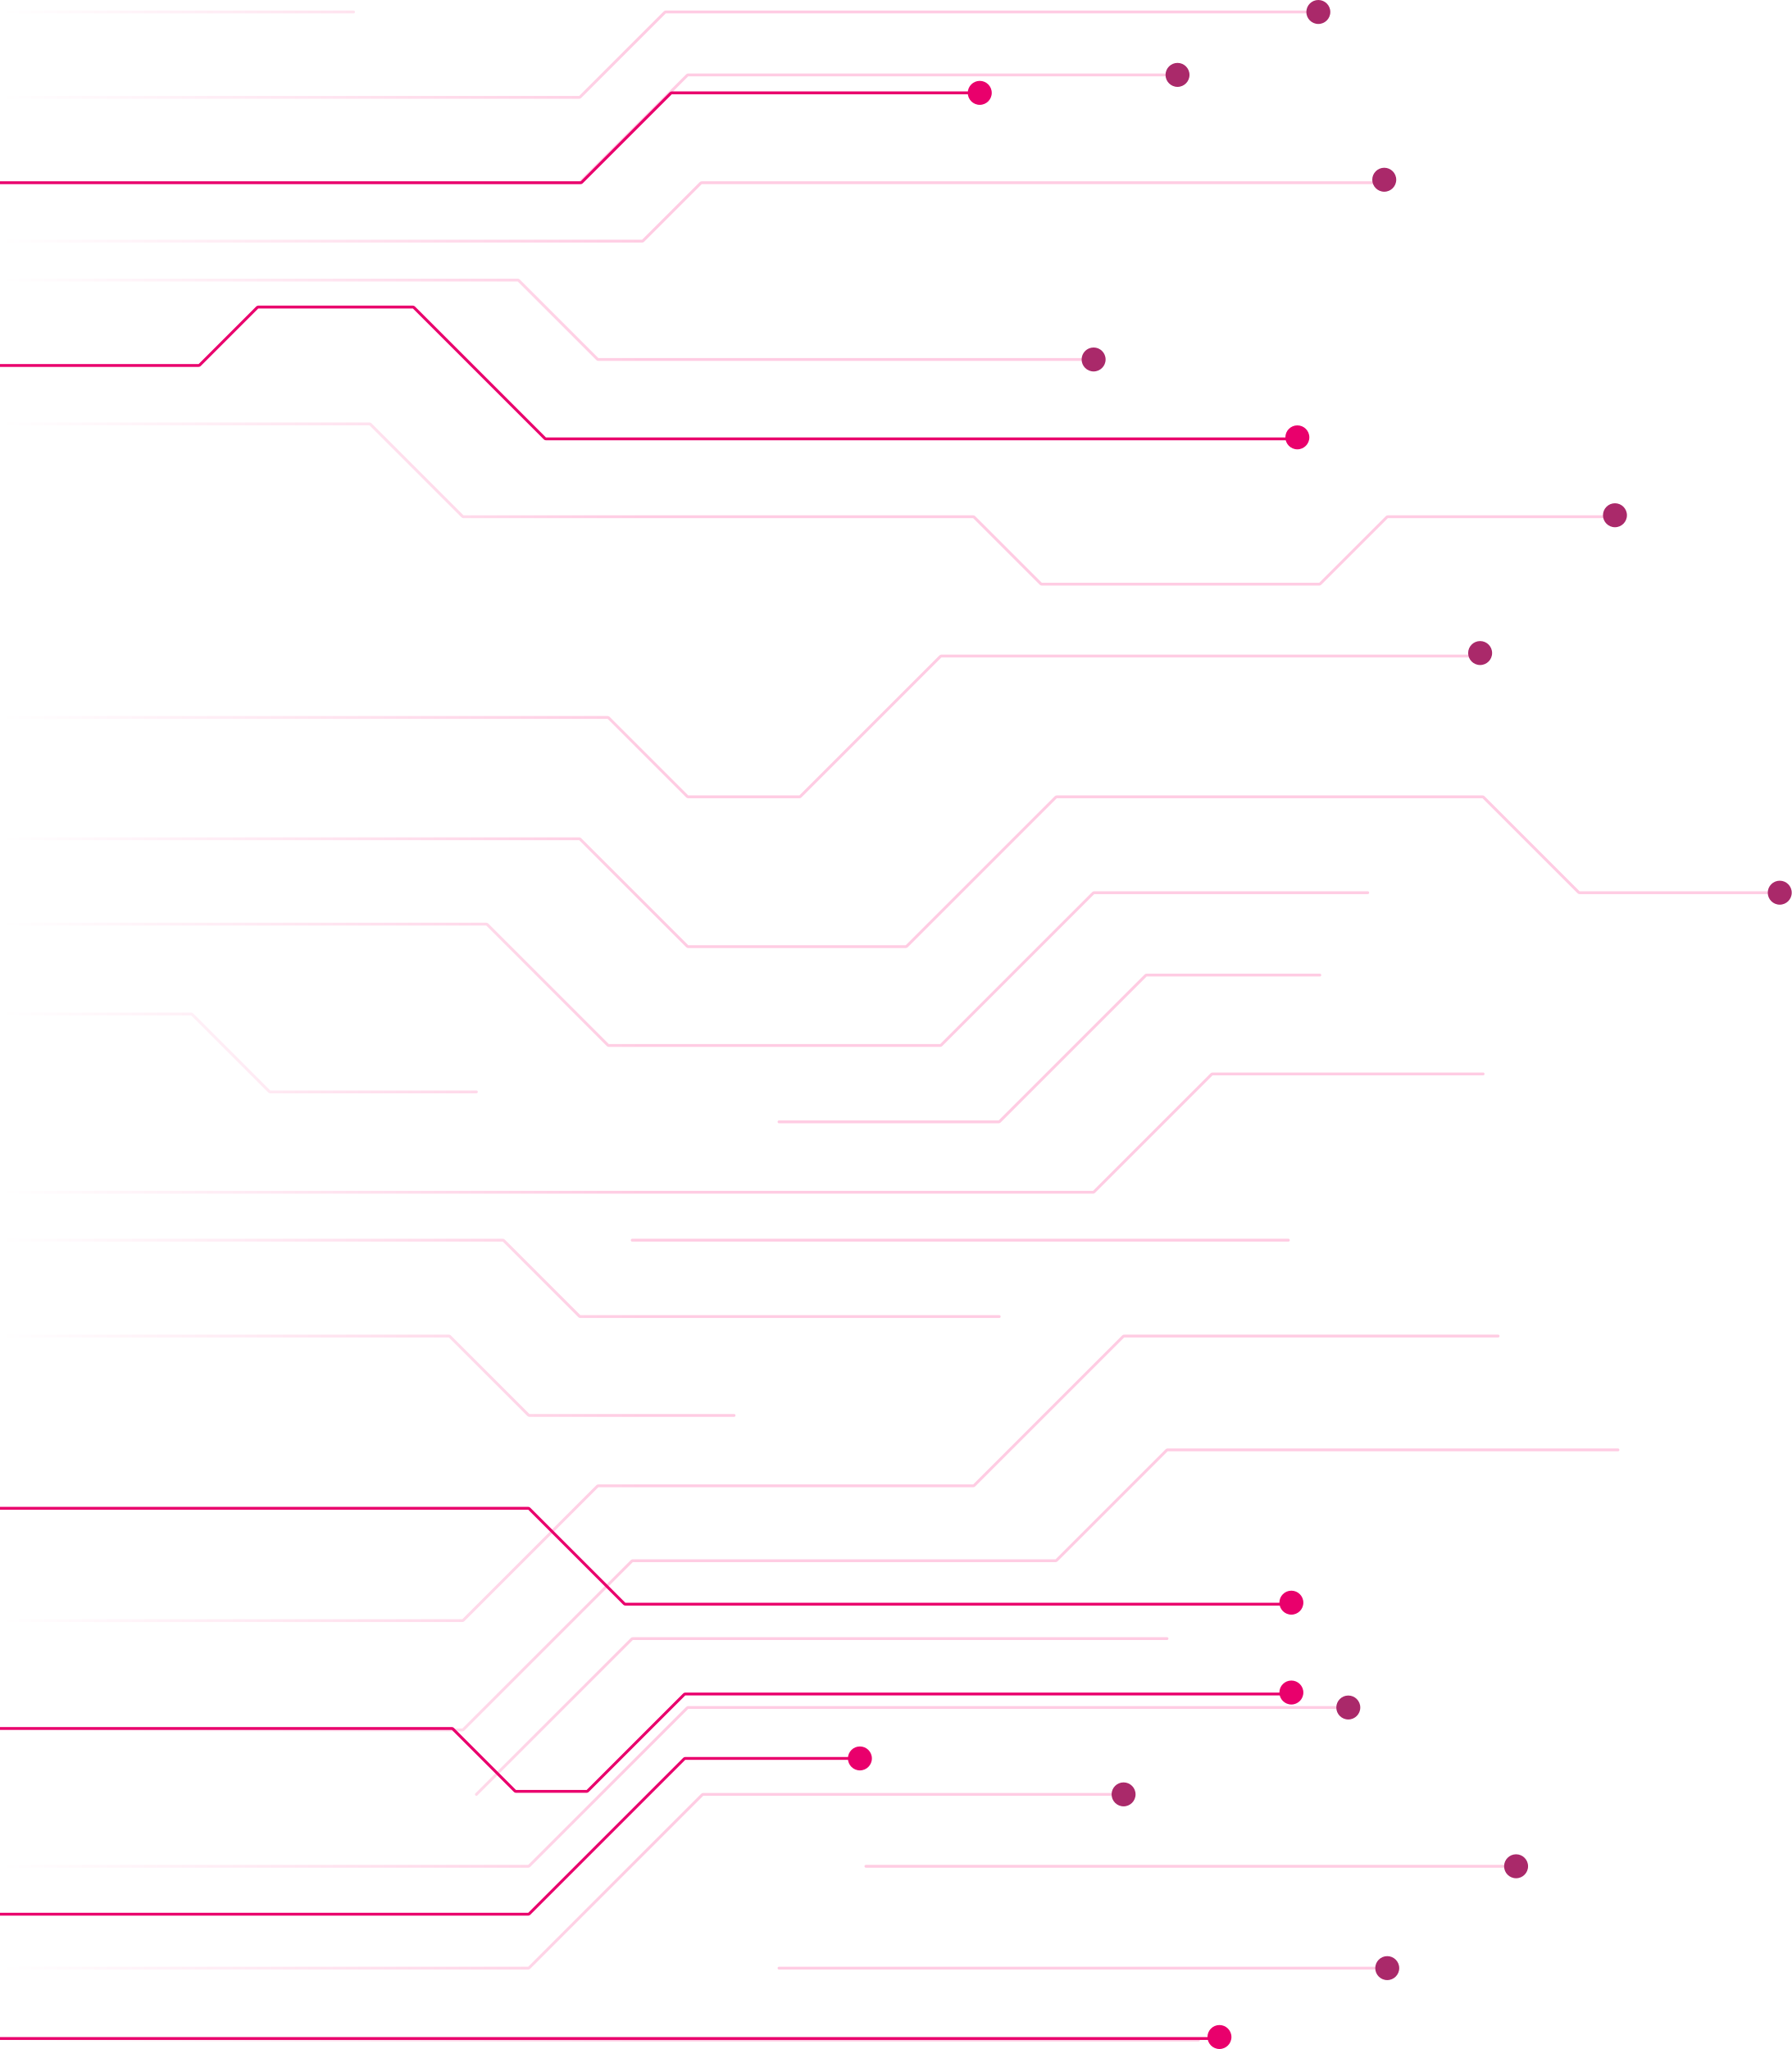
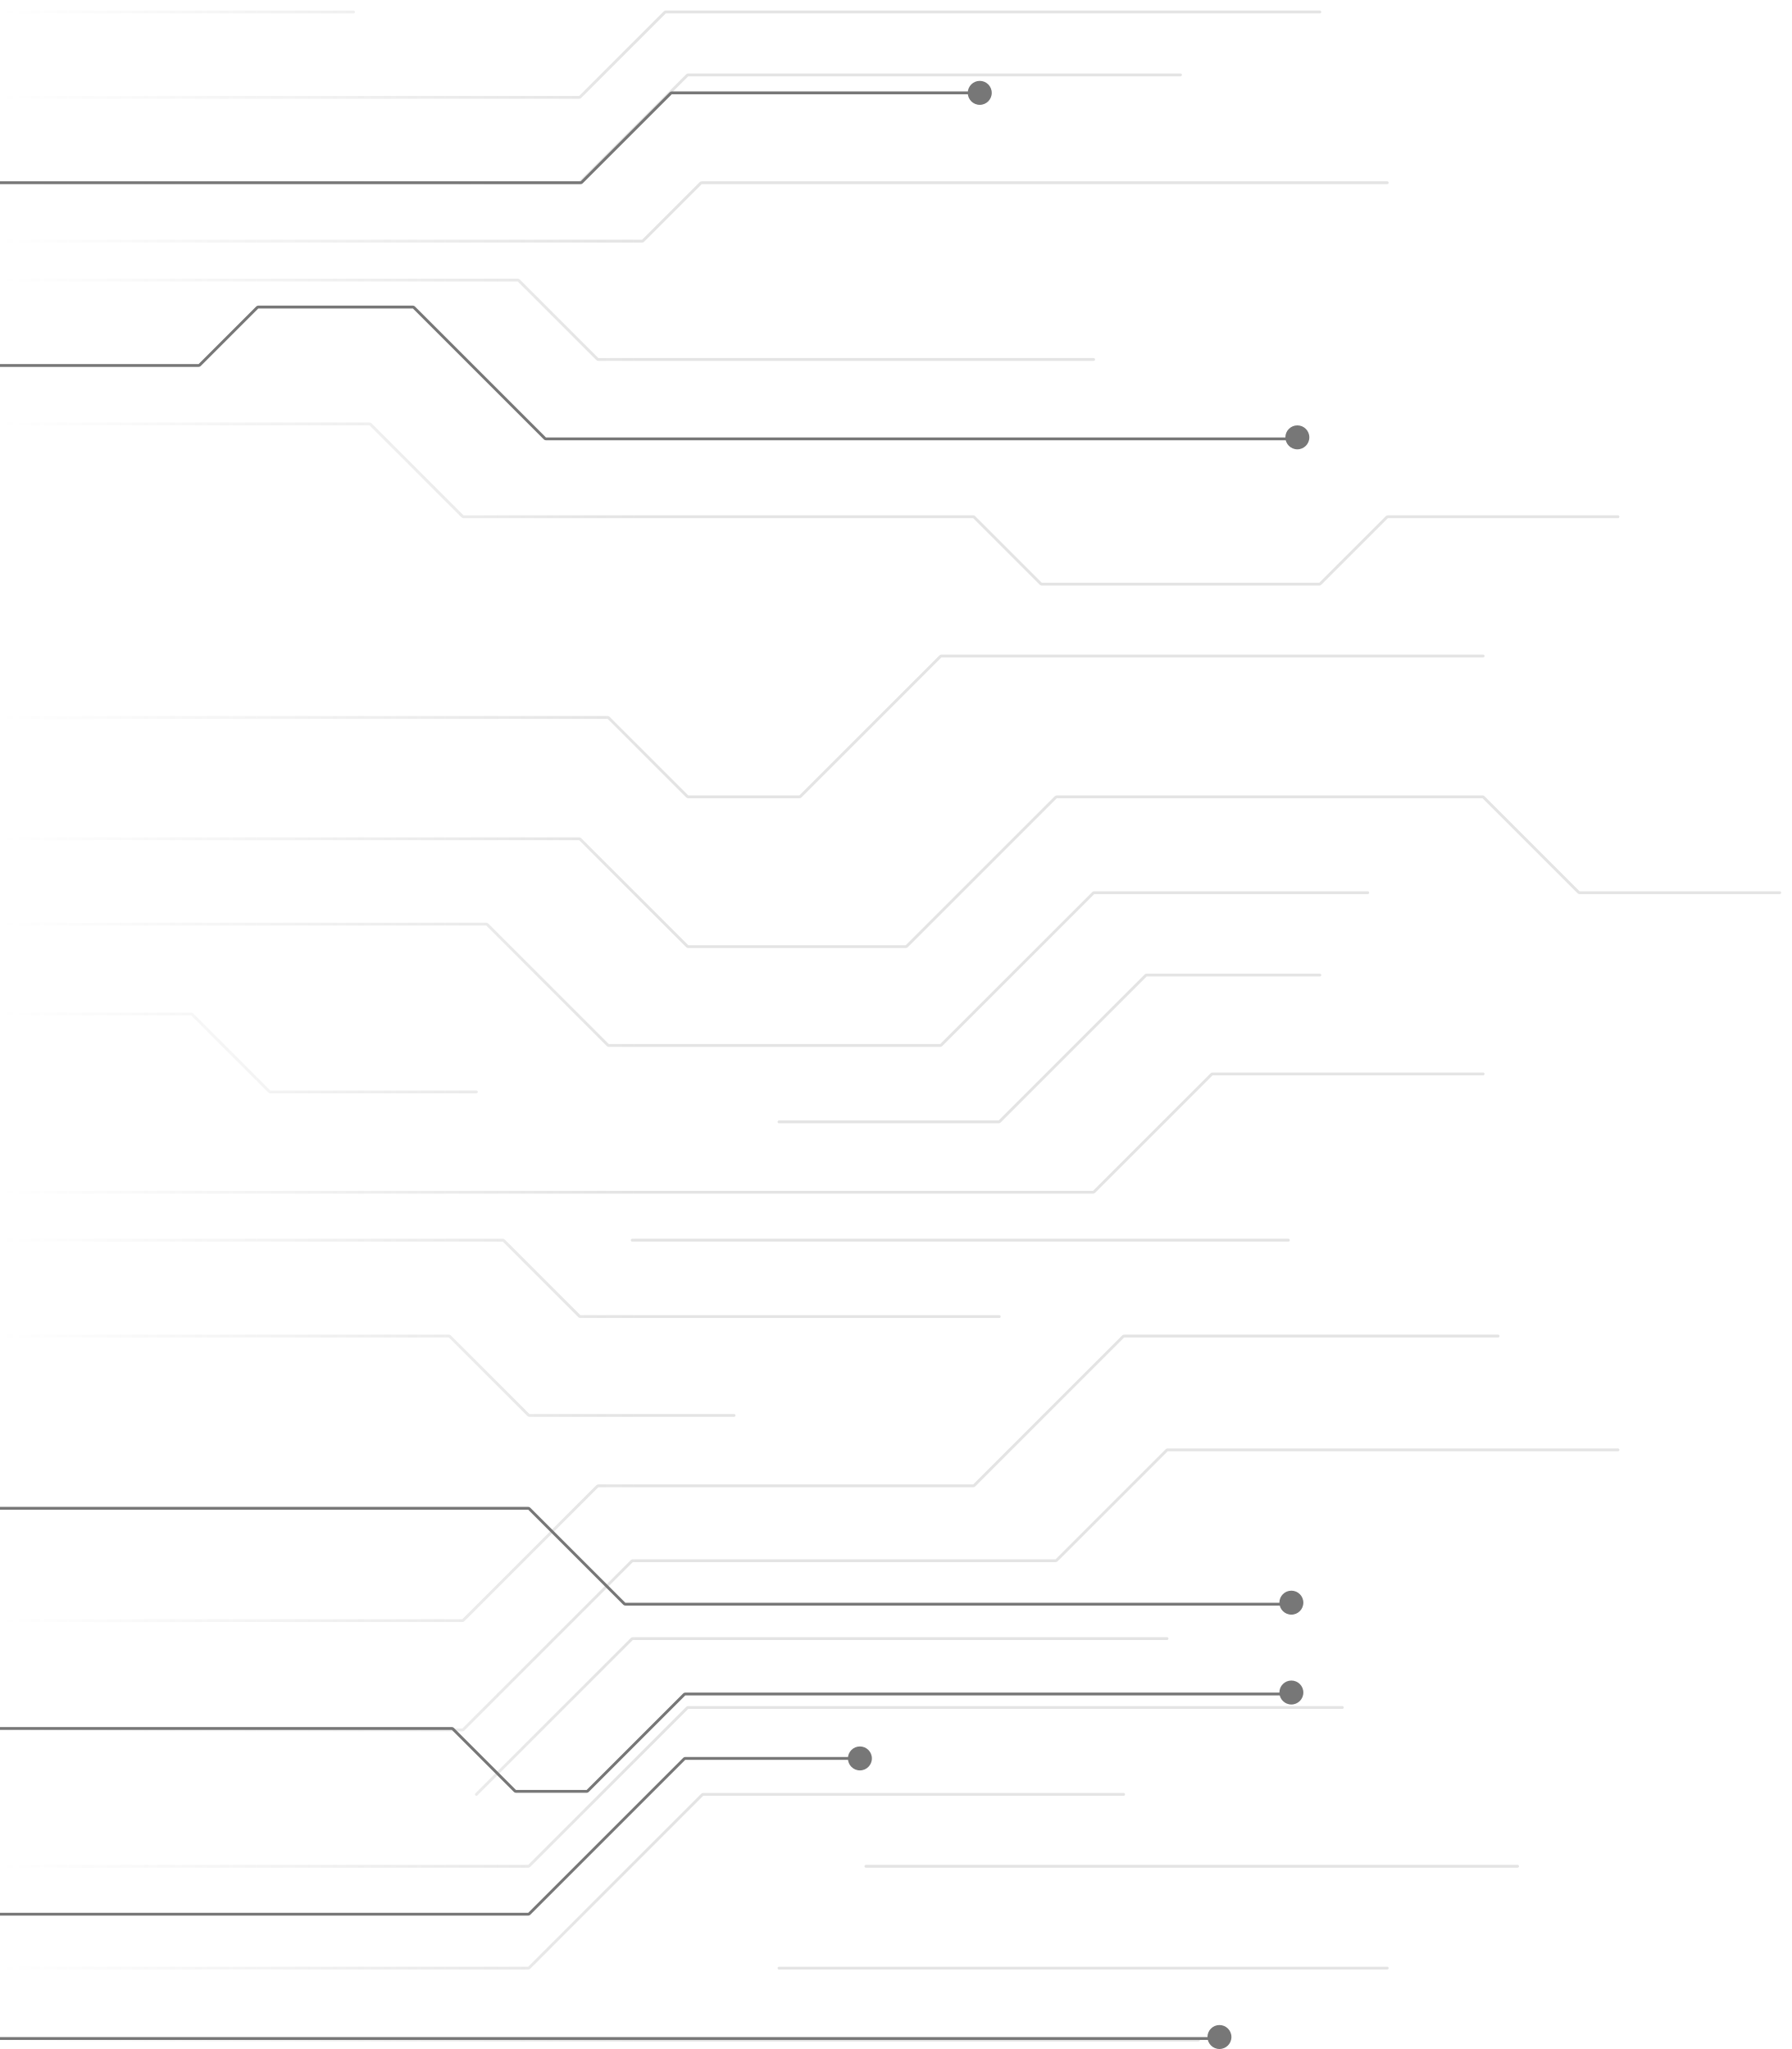
<svg xmlns="http://www.w3.org/2000/svg" width="598" height="684" viewBox="0 0 598 684" fill="none">
  <path d="M0 141.5H123.303C123.429 141.5 123.55 141.55 123.639 141.639L154.361 172.361C154.45 172.45 154.571 172.5 154.697 172.5H324.803C324.929 172.5 325.05 172.55 325.139 172.639L347.361 194.861C347.45 194.95 347.571 195 347.697 195H440.303C440.429 195 440.55 194.95 440.639 194.861L462.861 172.639C462.95 172.55 463.071 172.5 463.197 172.5H540M495 219H314.197C314.071 219 313.95 219.05 313.861 219.139L267.139 265.861C267.05 265.95 266.929 266 266.803 266H229.697C229.571 266 229.45 265.95 229.361 265.861L203.139 239.639C203.05 239.55 202.929 239.5 202.803 239.5H0M0 280H193.303C193.429 280 193.55 280.05 193.639 280.139L229.361 315.861C229.45 315.95 229.571 316 229.697 316H302.303C302.429 316 302.55 315.95 302.639 315.861L352.361 266.139C352.45 266.05 352.571 266 352.697 266H494.803C494.929 266 495.05 266.05 495.139 266.139L526.861 297.861C526.95 297.95 527.071 298 527.197 298H594M440.5 325.5H382.697C382.571 325.5 382.45 325.55 382.361 325.639L333.639 374.361C333.55 374.45 333.429 374.5 333.303 374.5H260M456.5 298H365.197C365.071 298 364.95 298.05 364.861 298.139L314.139 348.861C314.05 348.95 313.929 349 313.803 349H203.197C203.071 349 202.95 348.95 202.861 348.861L162.639 308.639C162.55 308.55 162.429 308.5 162.303 308.5H0M0 93.5H172.803C172.929 93.5 173.05 93.55 173.139 93.639L199.361 119.861C199.45 119.95 199.571 120 199.697 120H365M463 61H234.197C234.071 61 233.95 61.05 233.861 61.139L214.639 80.361C214.55 80.45 214.429 80.5 214.303 80.5H0M0 61H193.303C193.429 61 193.55 60.95 193.639 60.861L229.361 25.14C229.45 25.05 229.571 25 229.697 25H394M440.5 4H222.197C222.071 4 221.95 4.05 221.861 4.139L193.639 32.361C193.55 32.45 193.429 32.5 193.303 32.5H0M118 4H0M0 657H176.303C176.429 657 176.55 656.95 176.639 656.861L234.361 599.139C234.45 599.05 234.571 599 234.697 599H375M448 570H229.697C229.571 570 229.45 570.05 229.361 570.139L176.639 622.861C176.55 622.95 176.429 623 176.303 623H0M0 681H400M260 657H463M289 623H506.5M389.5 547H211.197C211.071 547 210.95 547.05 210.861 547.139L159 599M500 446H375.197C375.071 446 374.95 446.05 374.861 446.139L325.139 495.861C325.05 495.95 324.929 496 324.803 496H199.697C199.571 496 199.45 496.05 199.361 496.139L154.639 540.861C154.55 540.95 154.429 541 154.303 541H0M540 484H389.697C389.571 484 389.45 484.05 389.361 484.139L352.639 520.861C352.55 520.95 352.429 521 352.303 521H211.197C211.071 521 210.95 521.05 210.861 521.139L154.639 577.361C154.55 577.45 154.429 577.5 154.303 577.5H0M0 446H149.803C149.929 446 150.05 446.05 150.139 446.139L176.361 472.361C176.45 472.45 176.571 472.5 176.697 472.5H245M333.5 439.5H193.697C193.571 439.5 193.45 439.45 193.361 439.361L168.139 414.139C168.05 414.05 167.929 414 167.803 414H0M430 414H211M0 398H364.803C364.929 398 365.05 397.95 365.139 397.861L404.361 358.639C404.45 358.55 404.571 358.5 404.697 358.5H495M0 338.5H63.803C63.929 338.5 64.05 338.55 64.139 338.639L89.861 364.361C89.95 364.45 90.071 364.5 90.197 364.5H159" stroke="url(#paint0_linear_98_413)" stroke-opacity="0.2" stroke-width="0.952" stroke-linecap="round" />
-   <circle cx="462" cy="60" r="4" fill="#AA296A" />
-   <circle cx="393" cy="25" r="4" fill="#AA296A" />
-   <circle cx="365" cy="120" r="4" fill="#AA296A" />
-   <circle cx="539" cy="172" r="4" fill="#AA296A" />
-   <circle cx="494" cy="218" r="4" fill="#AA296A" />
-   <circle cx="594" cy="298" r="4" fill="#AA296A" />
-   <circle cx="506" cy="623" r="4" fill="#AA296A" />
-   <circle cx="463" cy="657" r="4" fill="#AA296A" />
-   <circle cx="450" cy="570" r="4" fill="#AA296A" />
-   <circle cx="375" cy="599" r="4" fill="#AA296A" />
-   <circle cx="440" cy="4" r="4" fill="#AA296A" />
-   <path d="M0 61H193.803C193.929 61 194.05 60.95 194.139 60.861L223.861 31.14C223.95 31.05 224.071 31 224.197 31H327" stroke="#E9006C" stroke-width="0.952" stroke-linecap="round" />
-   <circle cx="327" cy="31" r="4" fill="#E9006C" />
-   <path d="M0 122H66.303C66.429 122 66.55 121.95 66.639 121.861L85.861 102.639C85.95 102.55 86.071 102.5 86.197 102.5H137.803C137.929 102.5 138.05 102.55 138.139 102.639L181.861 146.361C181.95 146.45 182.071 146.5 182.197 146.5H433" stroke="#E9006C" stroke-width="0.952" stroke-linecap="round" />
-   <circle cx="433" cy="146" r="4" fill="#E9006C" />
-   <path d="M0 680.5H407.5" stroke="#E9006C" stroke-width="0.952" stroke-linecap="round" />
-   <circle cx="407" cy="680" r="4" fill="#E9006C" />
-   <path d="M0 639H176.303C176.429 639 176.55 638.95 176.639 638.861L228.361 587.139C228.45 587.05 228.571 587 228.697 587H286.5M0 577H150.803C150.929 577 151.05 577.05 151.139 577.139L171.861 597.861C171.95 597.95 172.071 598 172.197 598H195.803C195.929 598 196.05 597.95 196.139 597.861L228.361 565.639C228.45 565.55 228.571 565.5 228.697 565.5H430.5M0 503.5H176.303C176.429 503.5 176.55 503.55 176.639 503.639L208.361 535.361C208.45 535.45 208.571 535.5 208.697 535.5H430.5" stroke="#E9006C" stroke-width="0.952" stroke-linecap="round" />
-   <circle cx="287" cy="587" r="4" fill="#E9006C" />
-   <circle cx="431" cy="535" r="4" fill="#E9006C" />
-   <circle cx="431" cy="565" r="4" fill="#E9006C" />
+   <circle cx="462" cy="60" r="4" fill="##9F9F9F" />
+   <circle cx="393" cy="25" r="4" fill="##9F9F9F" />
+   <circle cx="365" cy="120" r="4" fill="##9F9F9F" />
+   <circle cx="539" cy="172" r="4" fill="##9F9F9F" />
+   <circle cx="494" cy="218" r="4" fill="##9F9F9F" />
+   <circle cx="594" cy="298" r="4" fill="##9F9F9F" />
+   <circle cx="506" cy="623" r="4" fill="##9F9F9F" />
+   <circle cx="463" cy="657" r="4" fill="##9F9F9F" />
+   <circle cx="450" cy="570" r="4" fill="##9F9F9F" />
+   <circle cx="375" cy="599" r="4" fill="##9F9F9F" />
+   <circle cx="440" cy="4" r="4" fill="##9F9F9F" />
+   <path d="M0 61H193.803C193.929 61 194.05 60.95 194.139 60.861L223.861 31.14C223.95 31.05 224.071 31 224.197 31H327" stroke="#777" stroke-width="0.952" stroke-linecap="round" />
+   <circle cx="327" cy="31" r="4" fill="#777" />
+   <path d="M0 122H66.303C66.429 122 66.55 121.95 66.639 121.861L85.861 102.639C85.95 102.55 86.071 102.5 86.197 102.5H137.803C137.929 102.5 138.05 102.55 138.139 102.639L181.861 146.361C181.95 146.45 182.071 146.5 182.197 146.5H433" stroke="#777" stroke-width="0.952" stroke-linecap="round" />
+   <circle cx="433" cy="146" r="4" fill="#777" />
+   <path d="M0 680.5H407.5" stroke="#777" stroke-width="0.952" stroke-linecap="round" />
+   <circle cx="407" cy="680" r="4" fill="#777" />
+   <path d="M0 639H176.303C176.429 639 176.55 638.95 176.639 638.861L228.361 587.139C228.45 587.05 228.571 587 228.697 587H286.5M0 577H150.803C150.929 577 151.05 577.05 151.139 577.139L171.861 597.861C171.95 597.95 172.071 598 172.197 598H195.803C195.929 598 196.05 597.95 196.139 597.861L228.361 565.639C228.45 565.55 228.571 565.5 228.697 565.5H430.5M0 503.5H176.303C176.429 503.5 176.55 503.55 176.639 503.639L208.361 535.361C208.45 535.45 208.571 535.5 208.697 535.5H430.5" stroke="#777" stroke-width="0.952" stroke-linecap="round" />
+   <circle cx="287" cy="587" r="4" fill="#777" />
+   <circle cx="431" cy="535" r="4" fill="#777" />
+   <circle cx="431" cy="565" r="4" fill="#777" />
  <defs>
    <linearGradient id="paint0_linear_98_413" x1="214" y1="263" x2="-3.14939e-06" y2="263" gradientUnits="userSpaceOnUse">
-       <stop stop-color="#FF0071" />
-       <stop offset="1" stop-color="#FF0071" stop-opacity="0" />
+       <stop stop-color="#777" />
+       <stop offset="1" stop-color="#777" stop-opacity="0" />
    </linearGradient>
  </defs>
</svg>
